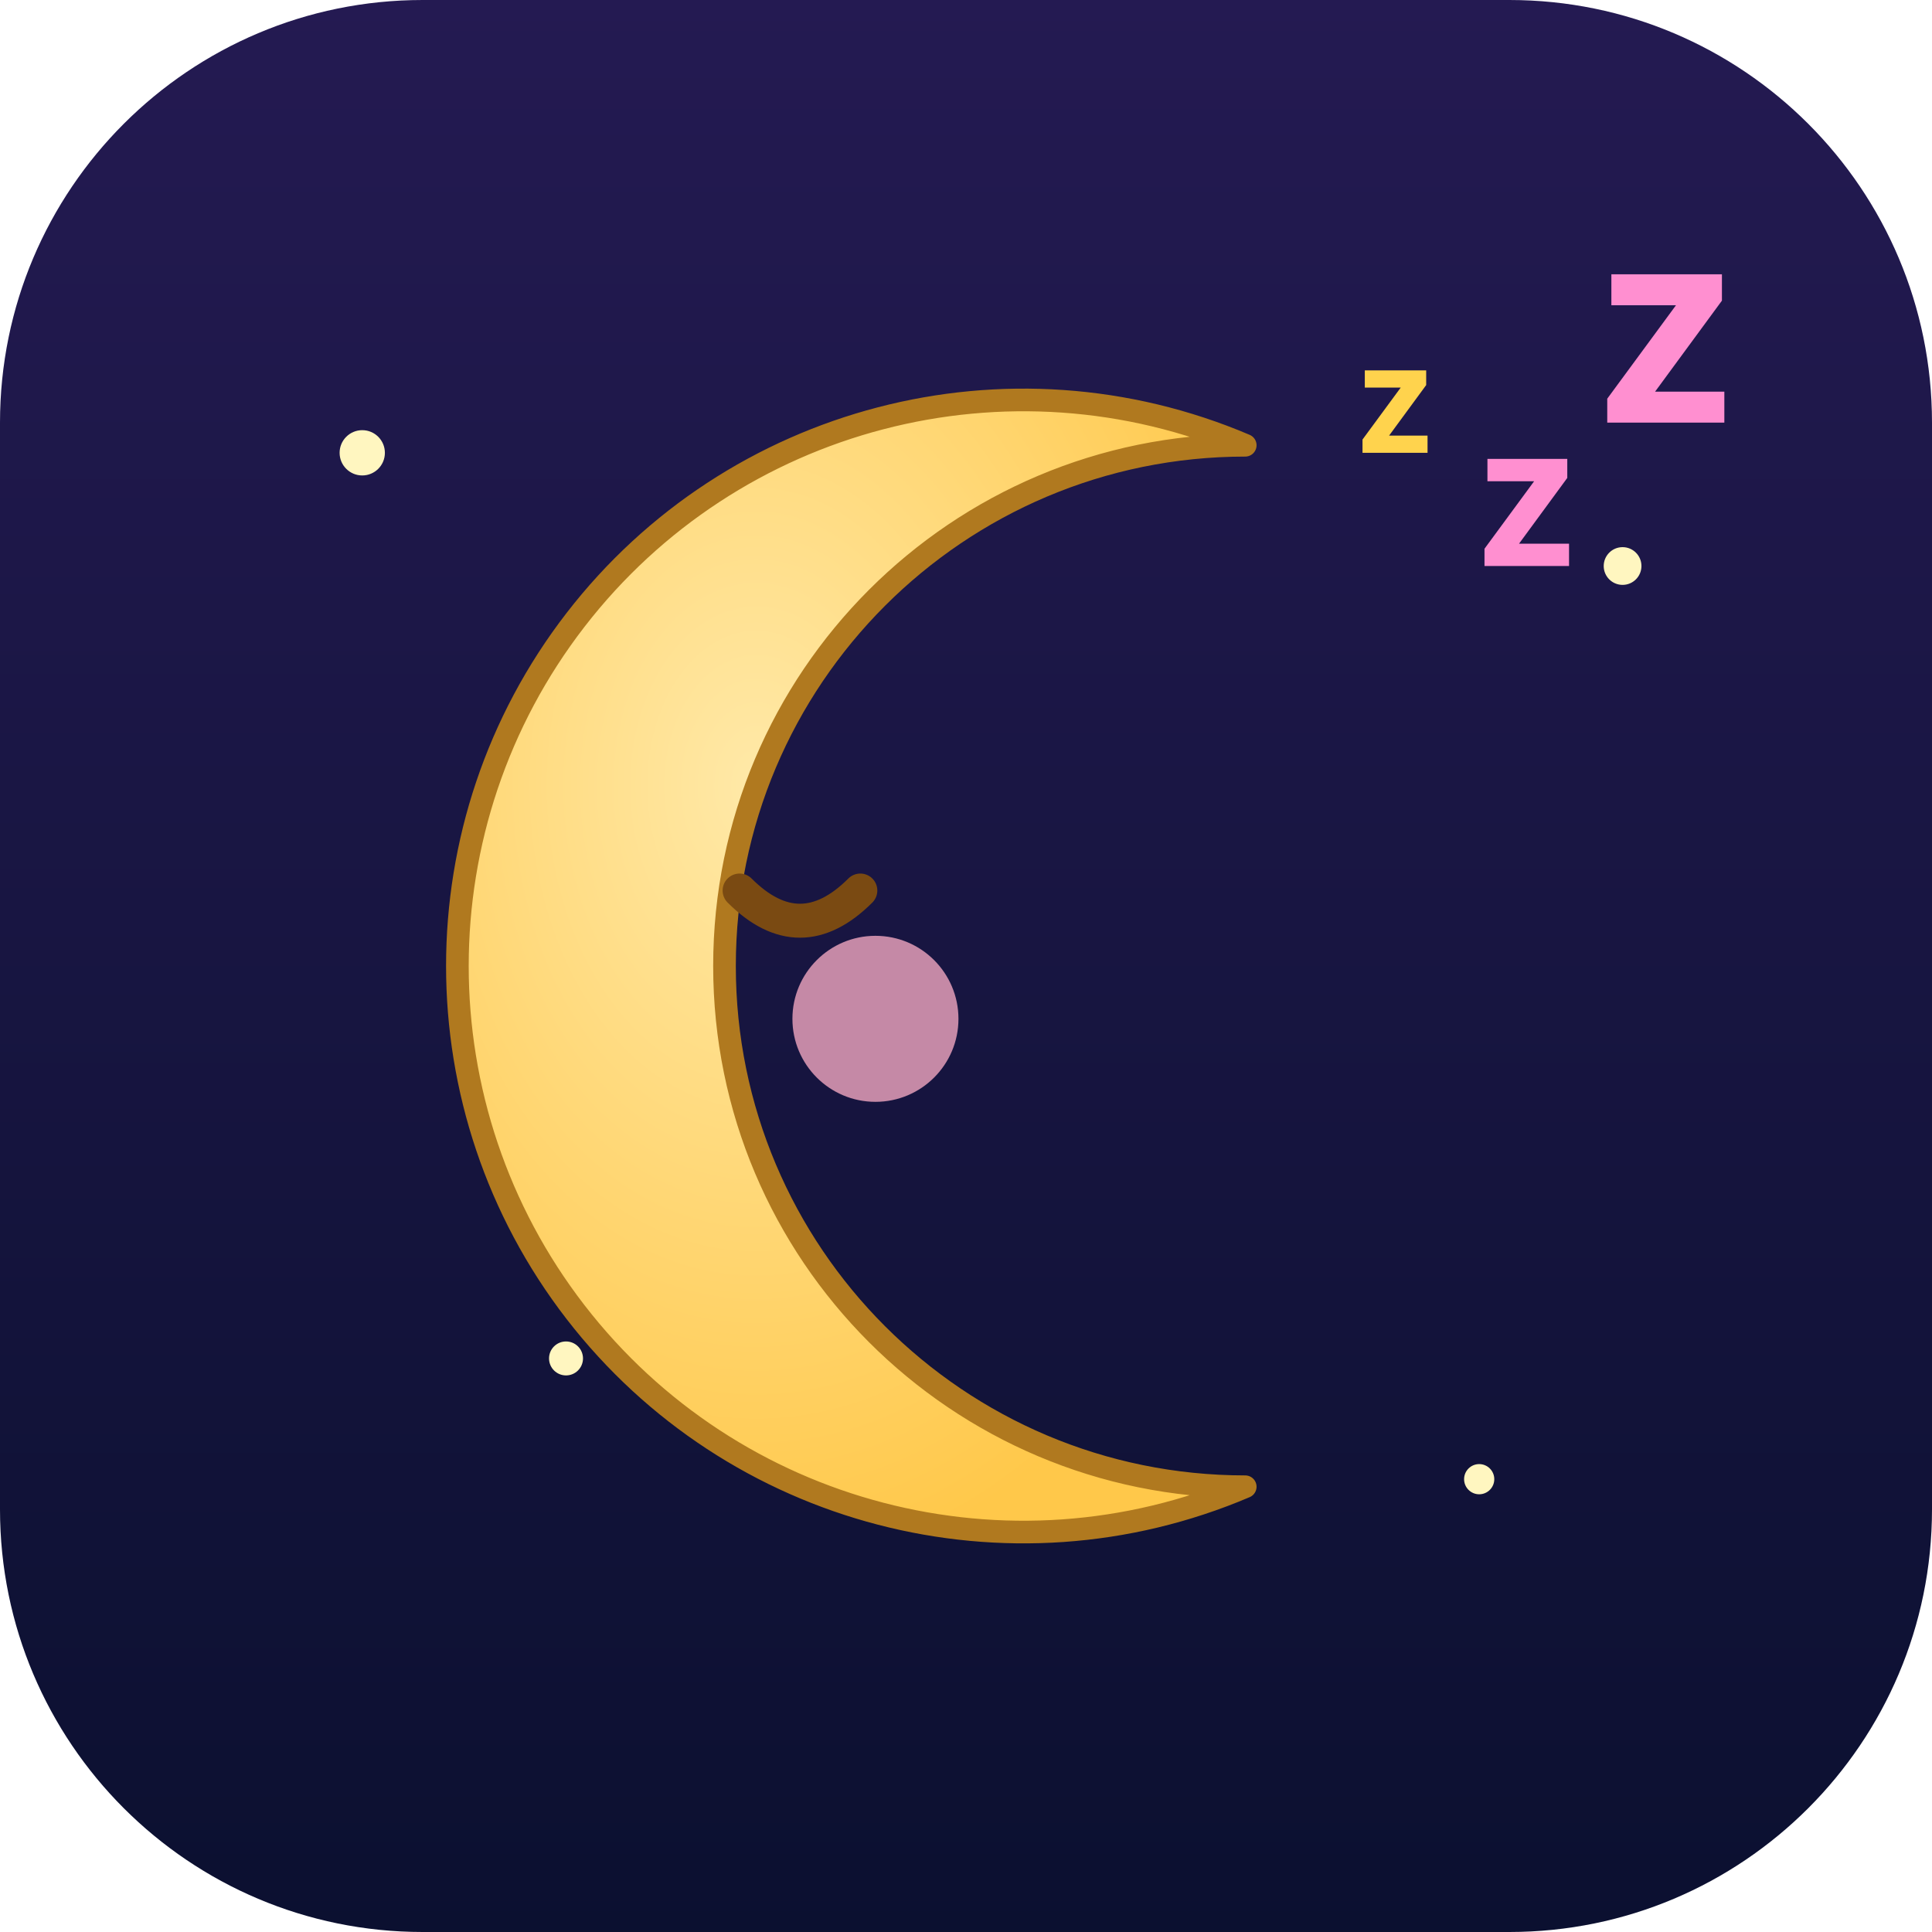
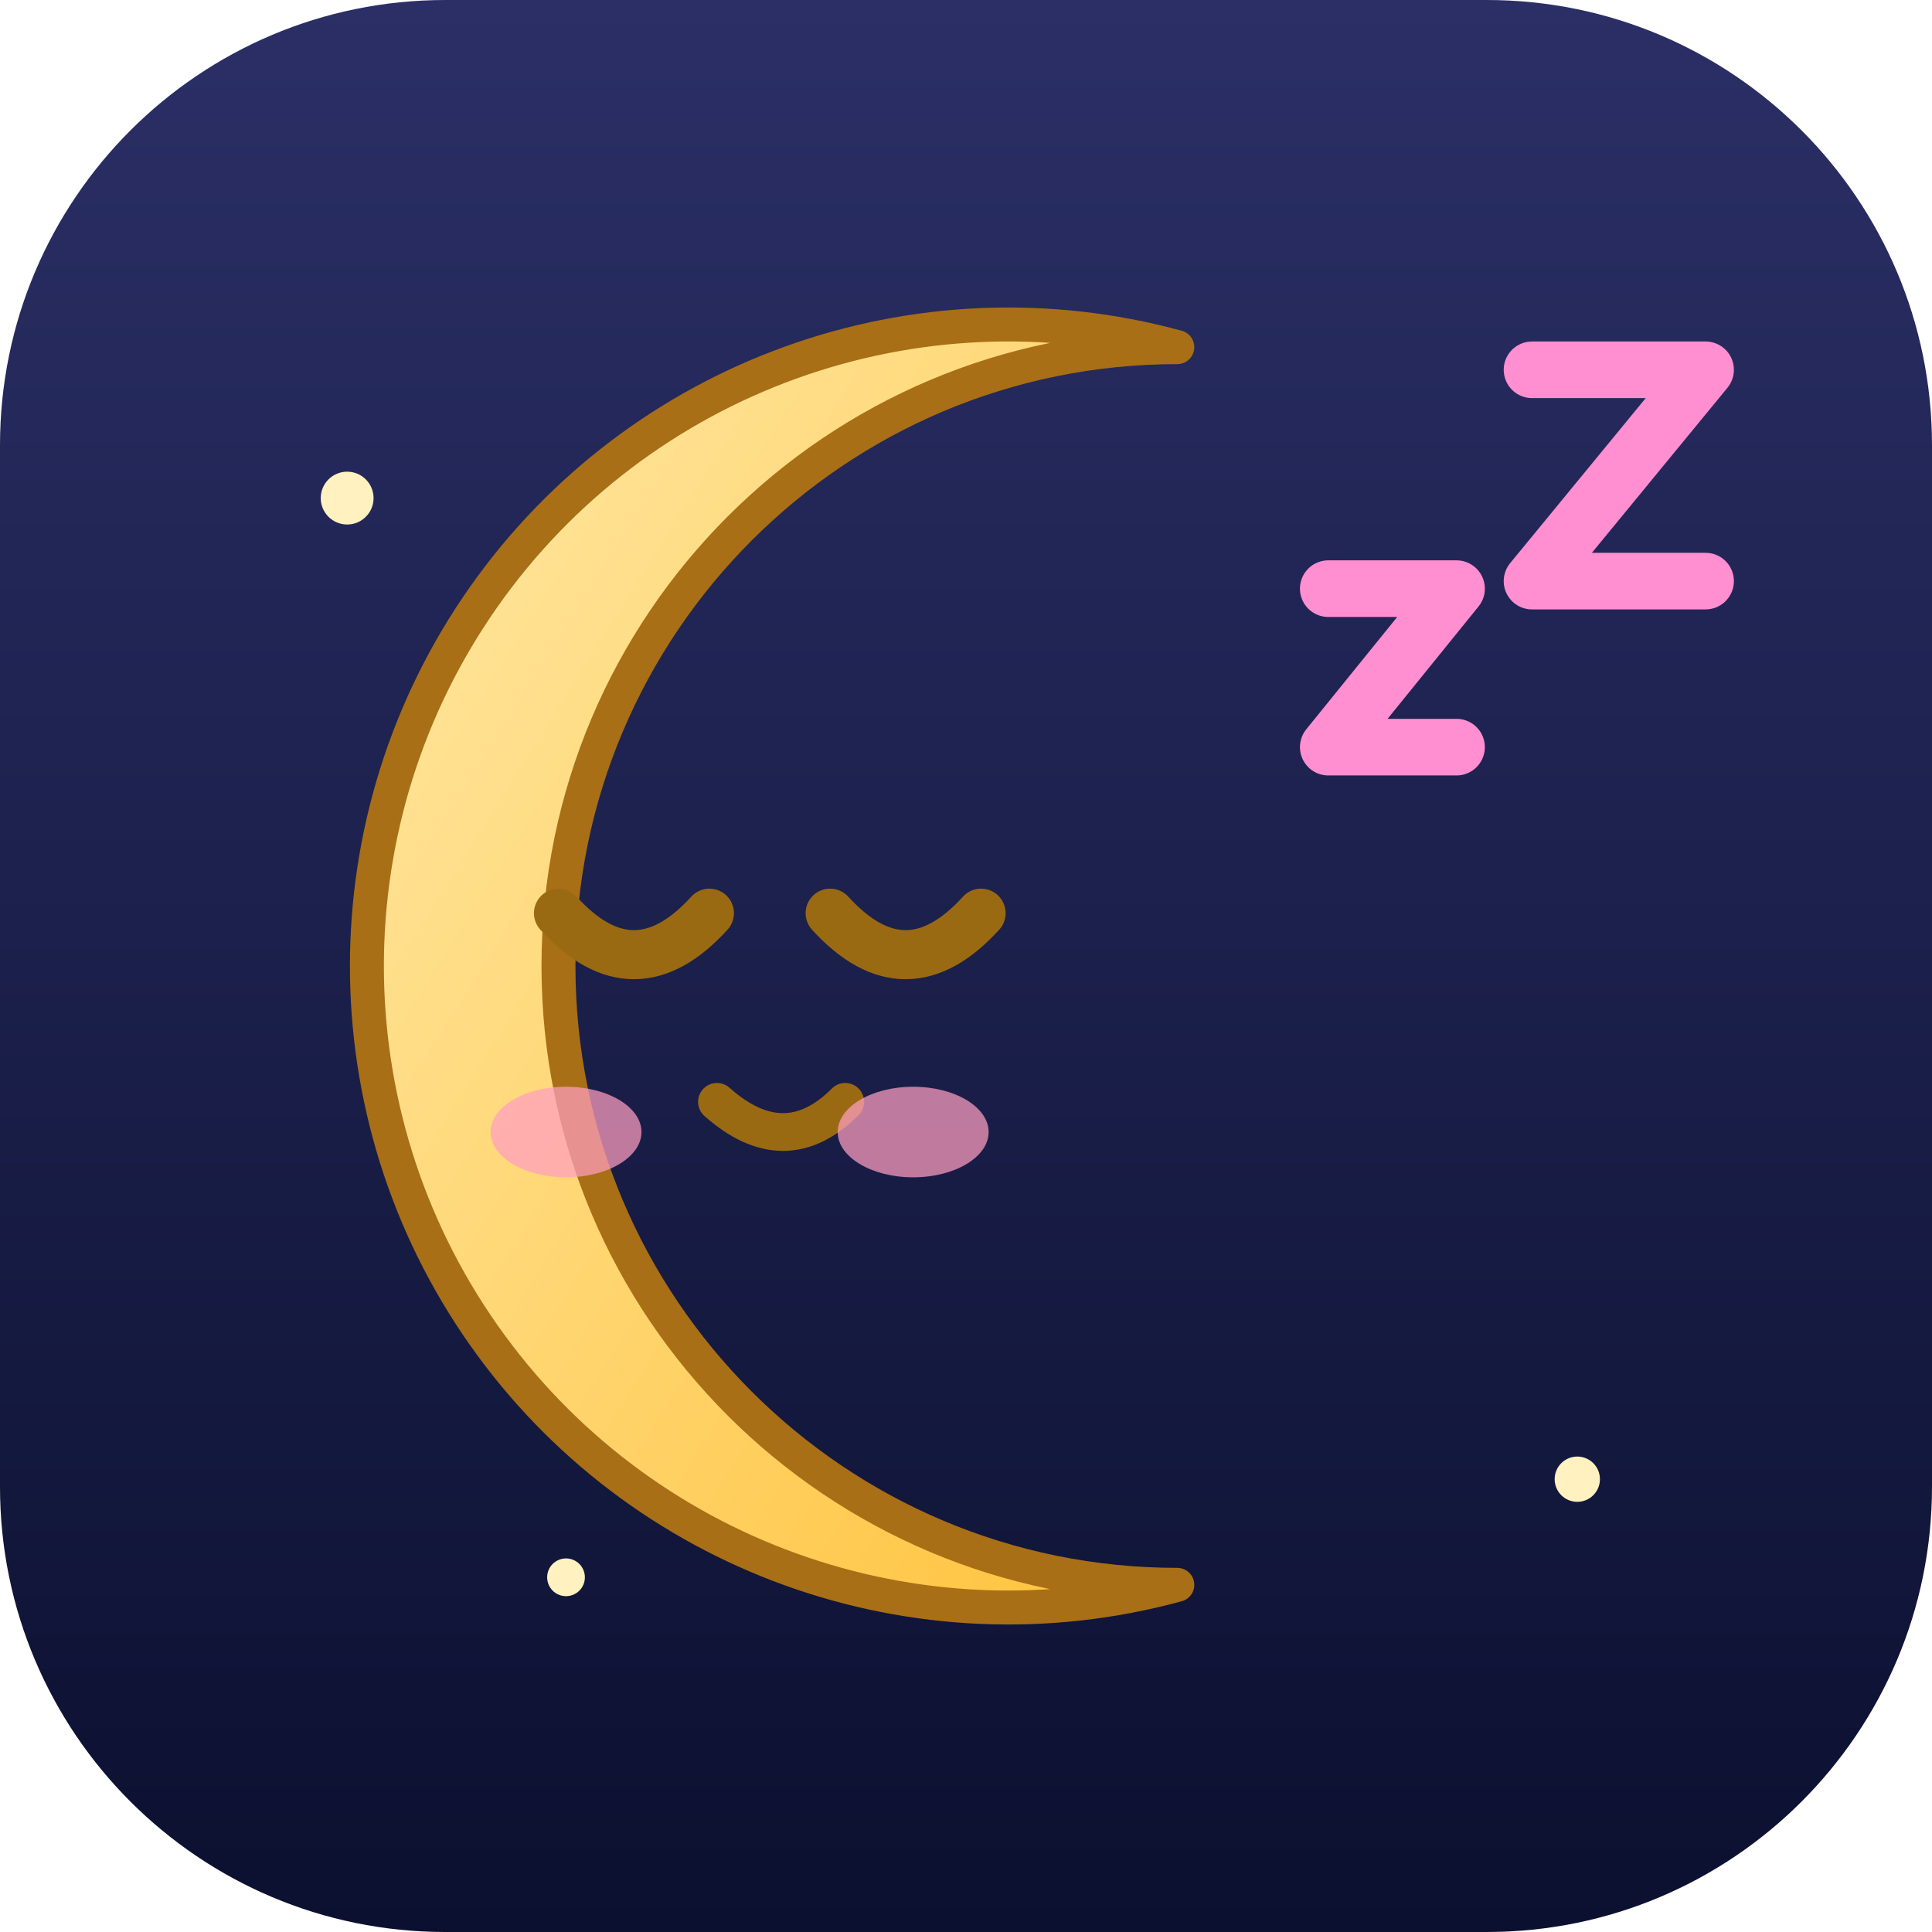
<svg xmlns="http://www.w3.org/2000/svg" viewBox="0 0 512 512" width="512" height="512">
  <defs>
    <linearGradient id="bg" x1="0" y1="0" x2="0" y2="1">
-       <stop offset="0" stop-color="#241a52" />
+       <stop offset="0" stop-color="#2b2f66" />
      <stop offset="1" stop-color="#0b1030" />
    </linearGradient>
-     <radialGradient id="moon" cx="38%" cy="34%" r="70%">
+     <linearGradient id="moon" x1="0" y1="0" x2="1" y2="1">
      <stop offset="0" stop-color="#ffe9a8" />
-       <stop offset="1" stop-color="#ffc84a" />
-     </radialGradient>
+       <stop offset="1" stop-color="#ffc23a" />
+     </linearGradient>
  </defs>
-   <rect width="512" height="512" rx="112" fill="url(#bg)" />
-   <g fill="#fff6c0">
-     <circle cx="96" cy="120" r="6" />
-     <circle cx="430" cy="150" r="5" />
-     <circle cx="150" cy="360" r="4.5" />
-     <circle cx="392" cy="392" r="4" />
+   <rect width="512" height="512" rx="118" fill="url(#bg)" />
+   <g fill="#fff2c0">
+     <circle cx="92" cy="132" r="7" />
+     <circle cx="150" cy="418" r="5" />
+     <circle cx="418" cy="392" r="6" />
  </g>
-   <path d="M330 118 A150 150 0 1 0 330 394 A118 118 0 1 1 330 118 Z" fill="url(#moon)" stroke="#b0791f" stroke-width="6" stroke-linejoin="round" />
-   <circle cx="232" cy="270" r="22" fill="#ffb0c8" opacity="0.75" />
-   <path d="M196 236 q16 16 32 0" fill="none" stroke="#7a4a12" stroke-width="9" stroke-linecap="round" />
-   <g fill="#ff8fd0" font-family="'Jua','Segoe UI',sans-serif" font-weight="700">
-     <text x="392" y="150" font-size="52">z</text>
-     <text x="424" y="112" font-size="72">z</text>
-     <text x="360" y="120" font-size="40" fill="#ffd34d">z</text>
+   <path d="M312 92 A170 170 0 1 0 312 420 A130 130 0 1 1 312 92 Z" fill="url(#moon)" stroke="#a86f16" stroke-width="9" stroke-linejoin="round" />
+   <g transform="translate(206,250)" stroke="#9a6a12" stroke-linecap="round" fill="none">
+     <path d="M-58 -8 q20 22 40 0" stroke-width="13" />
+     <path d="M14 -8 q20 22 40 0" stroke-width="13" />
+     <path d="M-16 42 q18 16 34 0" stroke-width="10" />
+   </g>
+   <g fill="#ff9ec0" opacity="0.72">
+     <ellipse cx="150" cy="300" rx="20" ry="12" />
+     <ellipse cx="242" cy="300" rx="20" ry="12" />
+   </g>
+   <g fill="none" stroke="#ff8fd0" stroke-width="15" stroke-linecap="round" stroke-linejoin="round">
+     <path d="M352 156 h34 l-34 42 h34" />
+     <path d="M406 98 h46 l-46 56 h46" />
  </g>
</svg>
